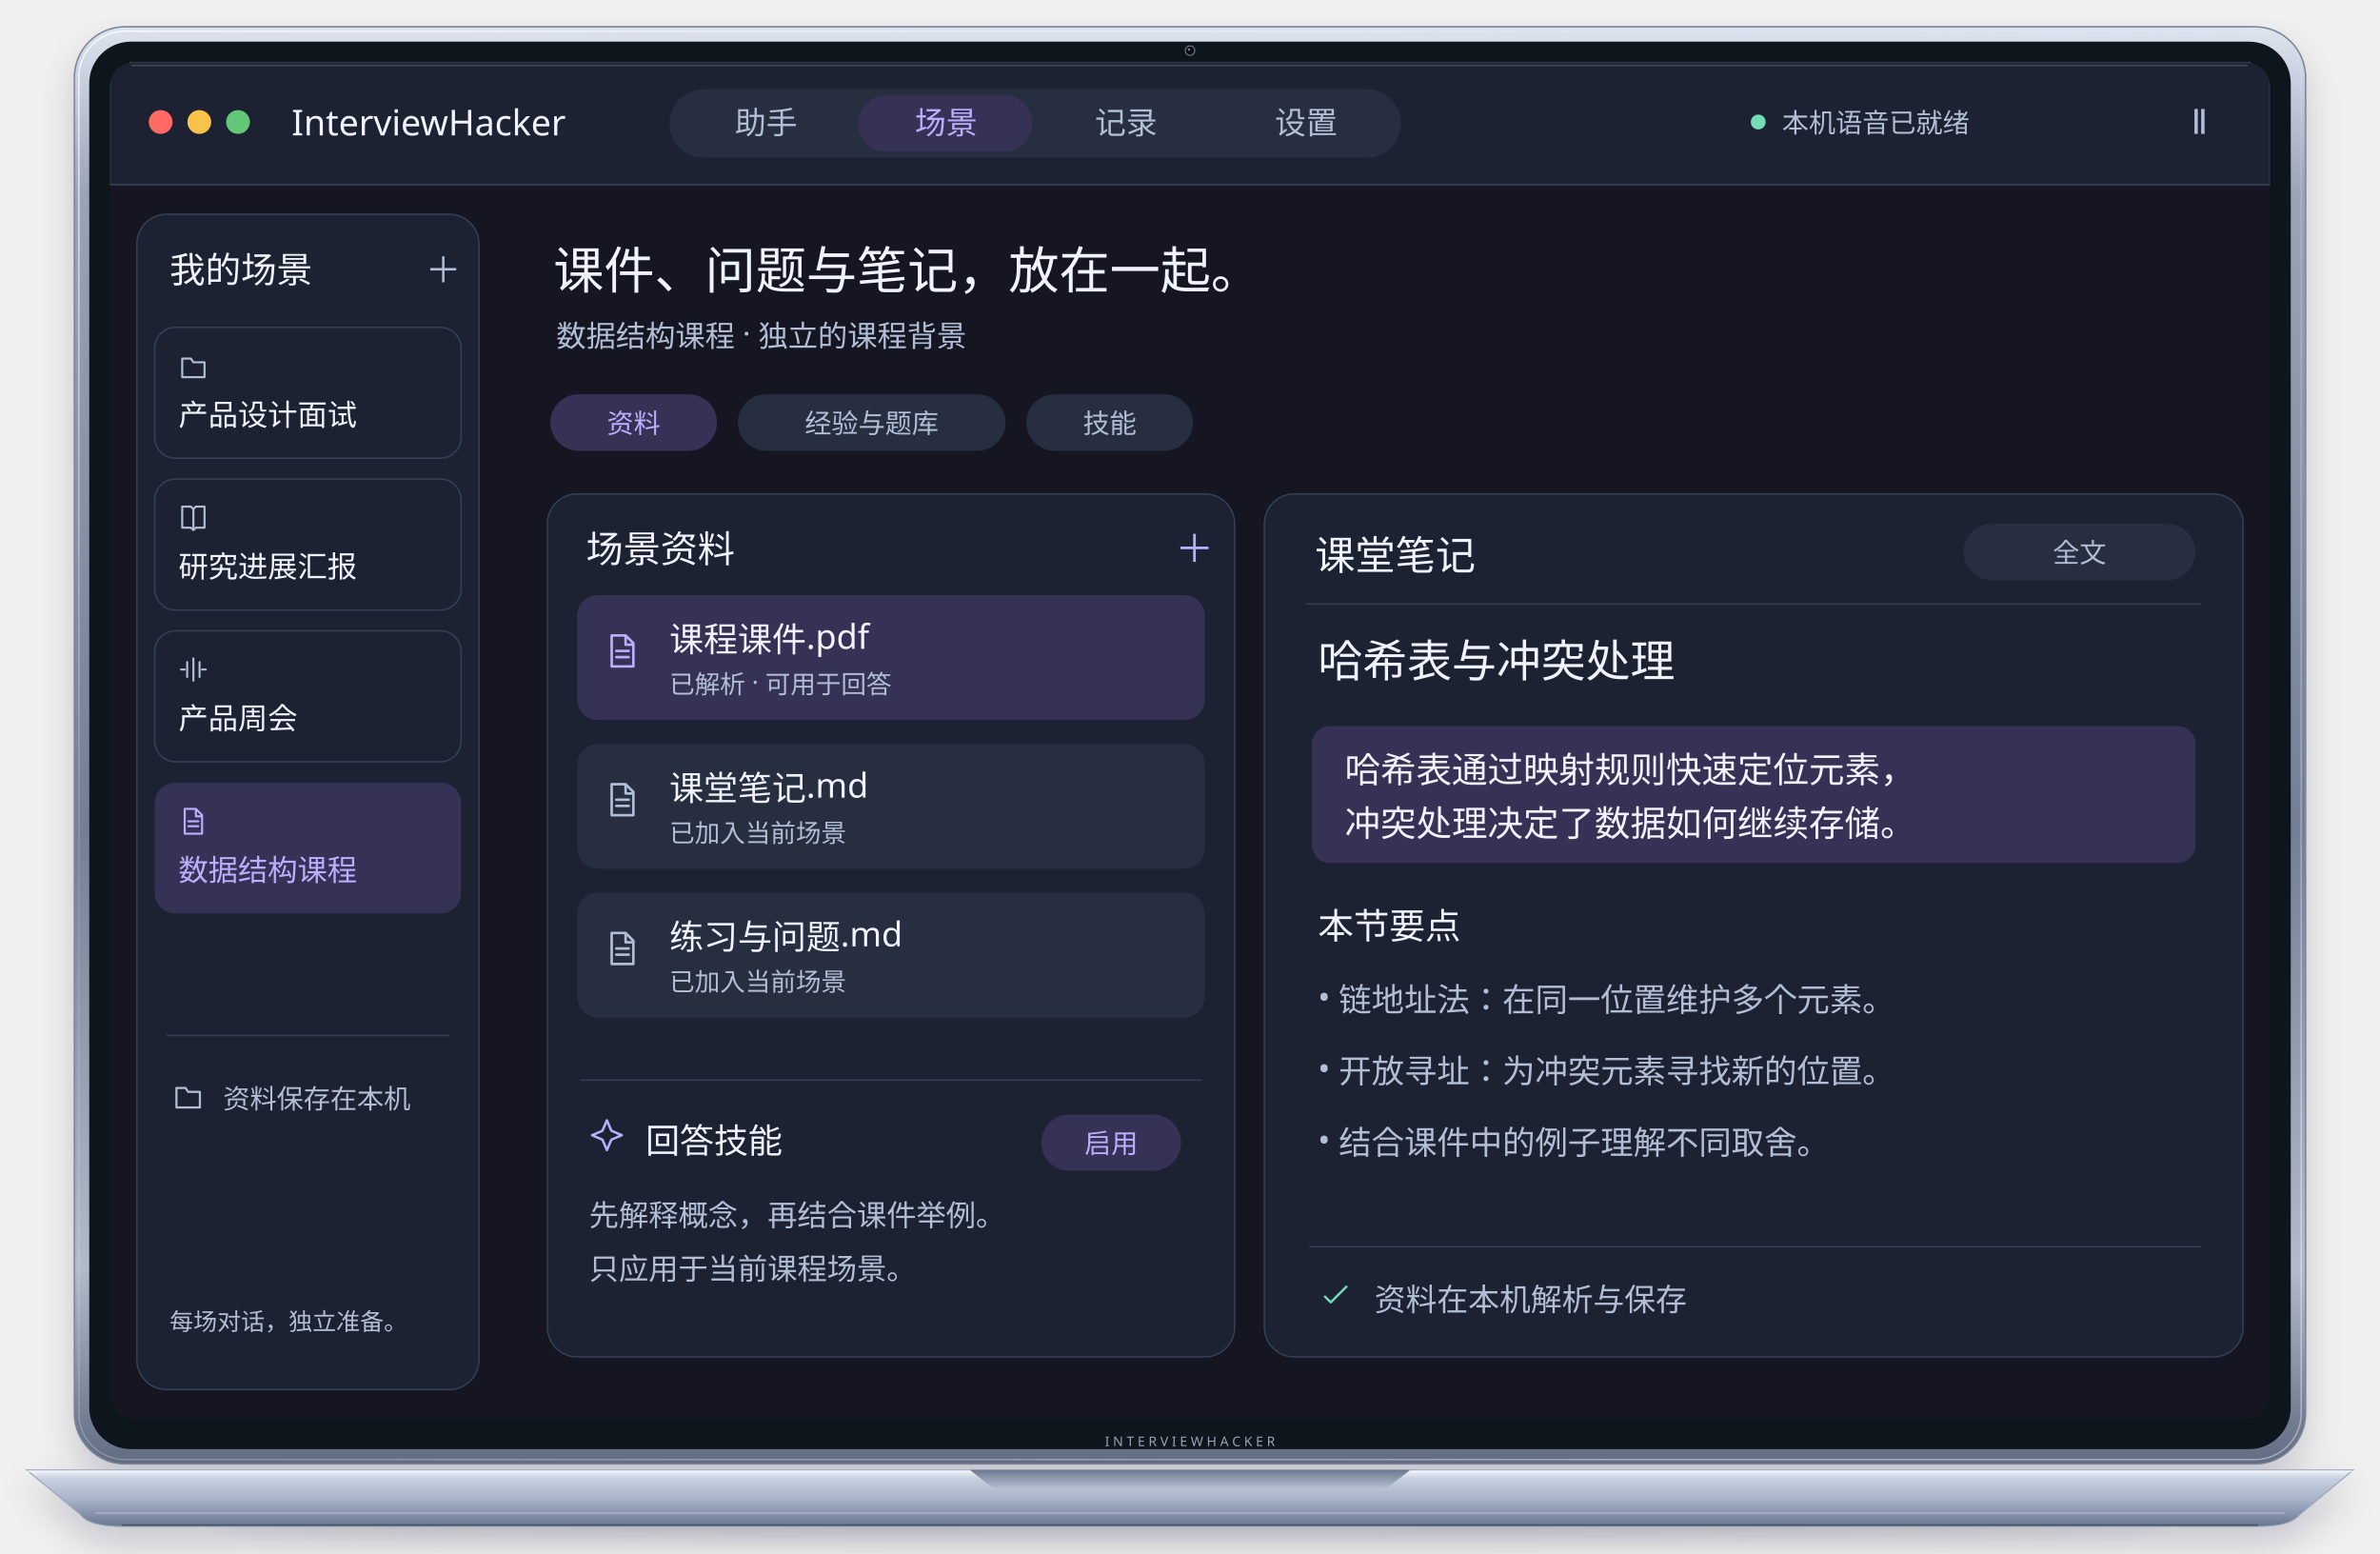
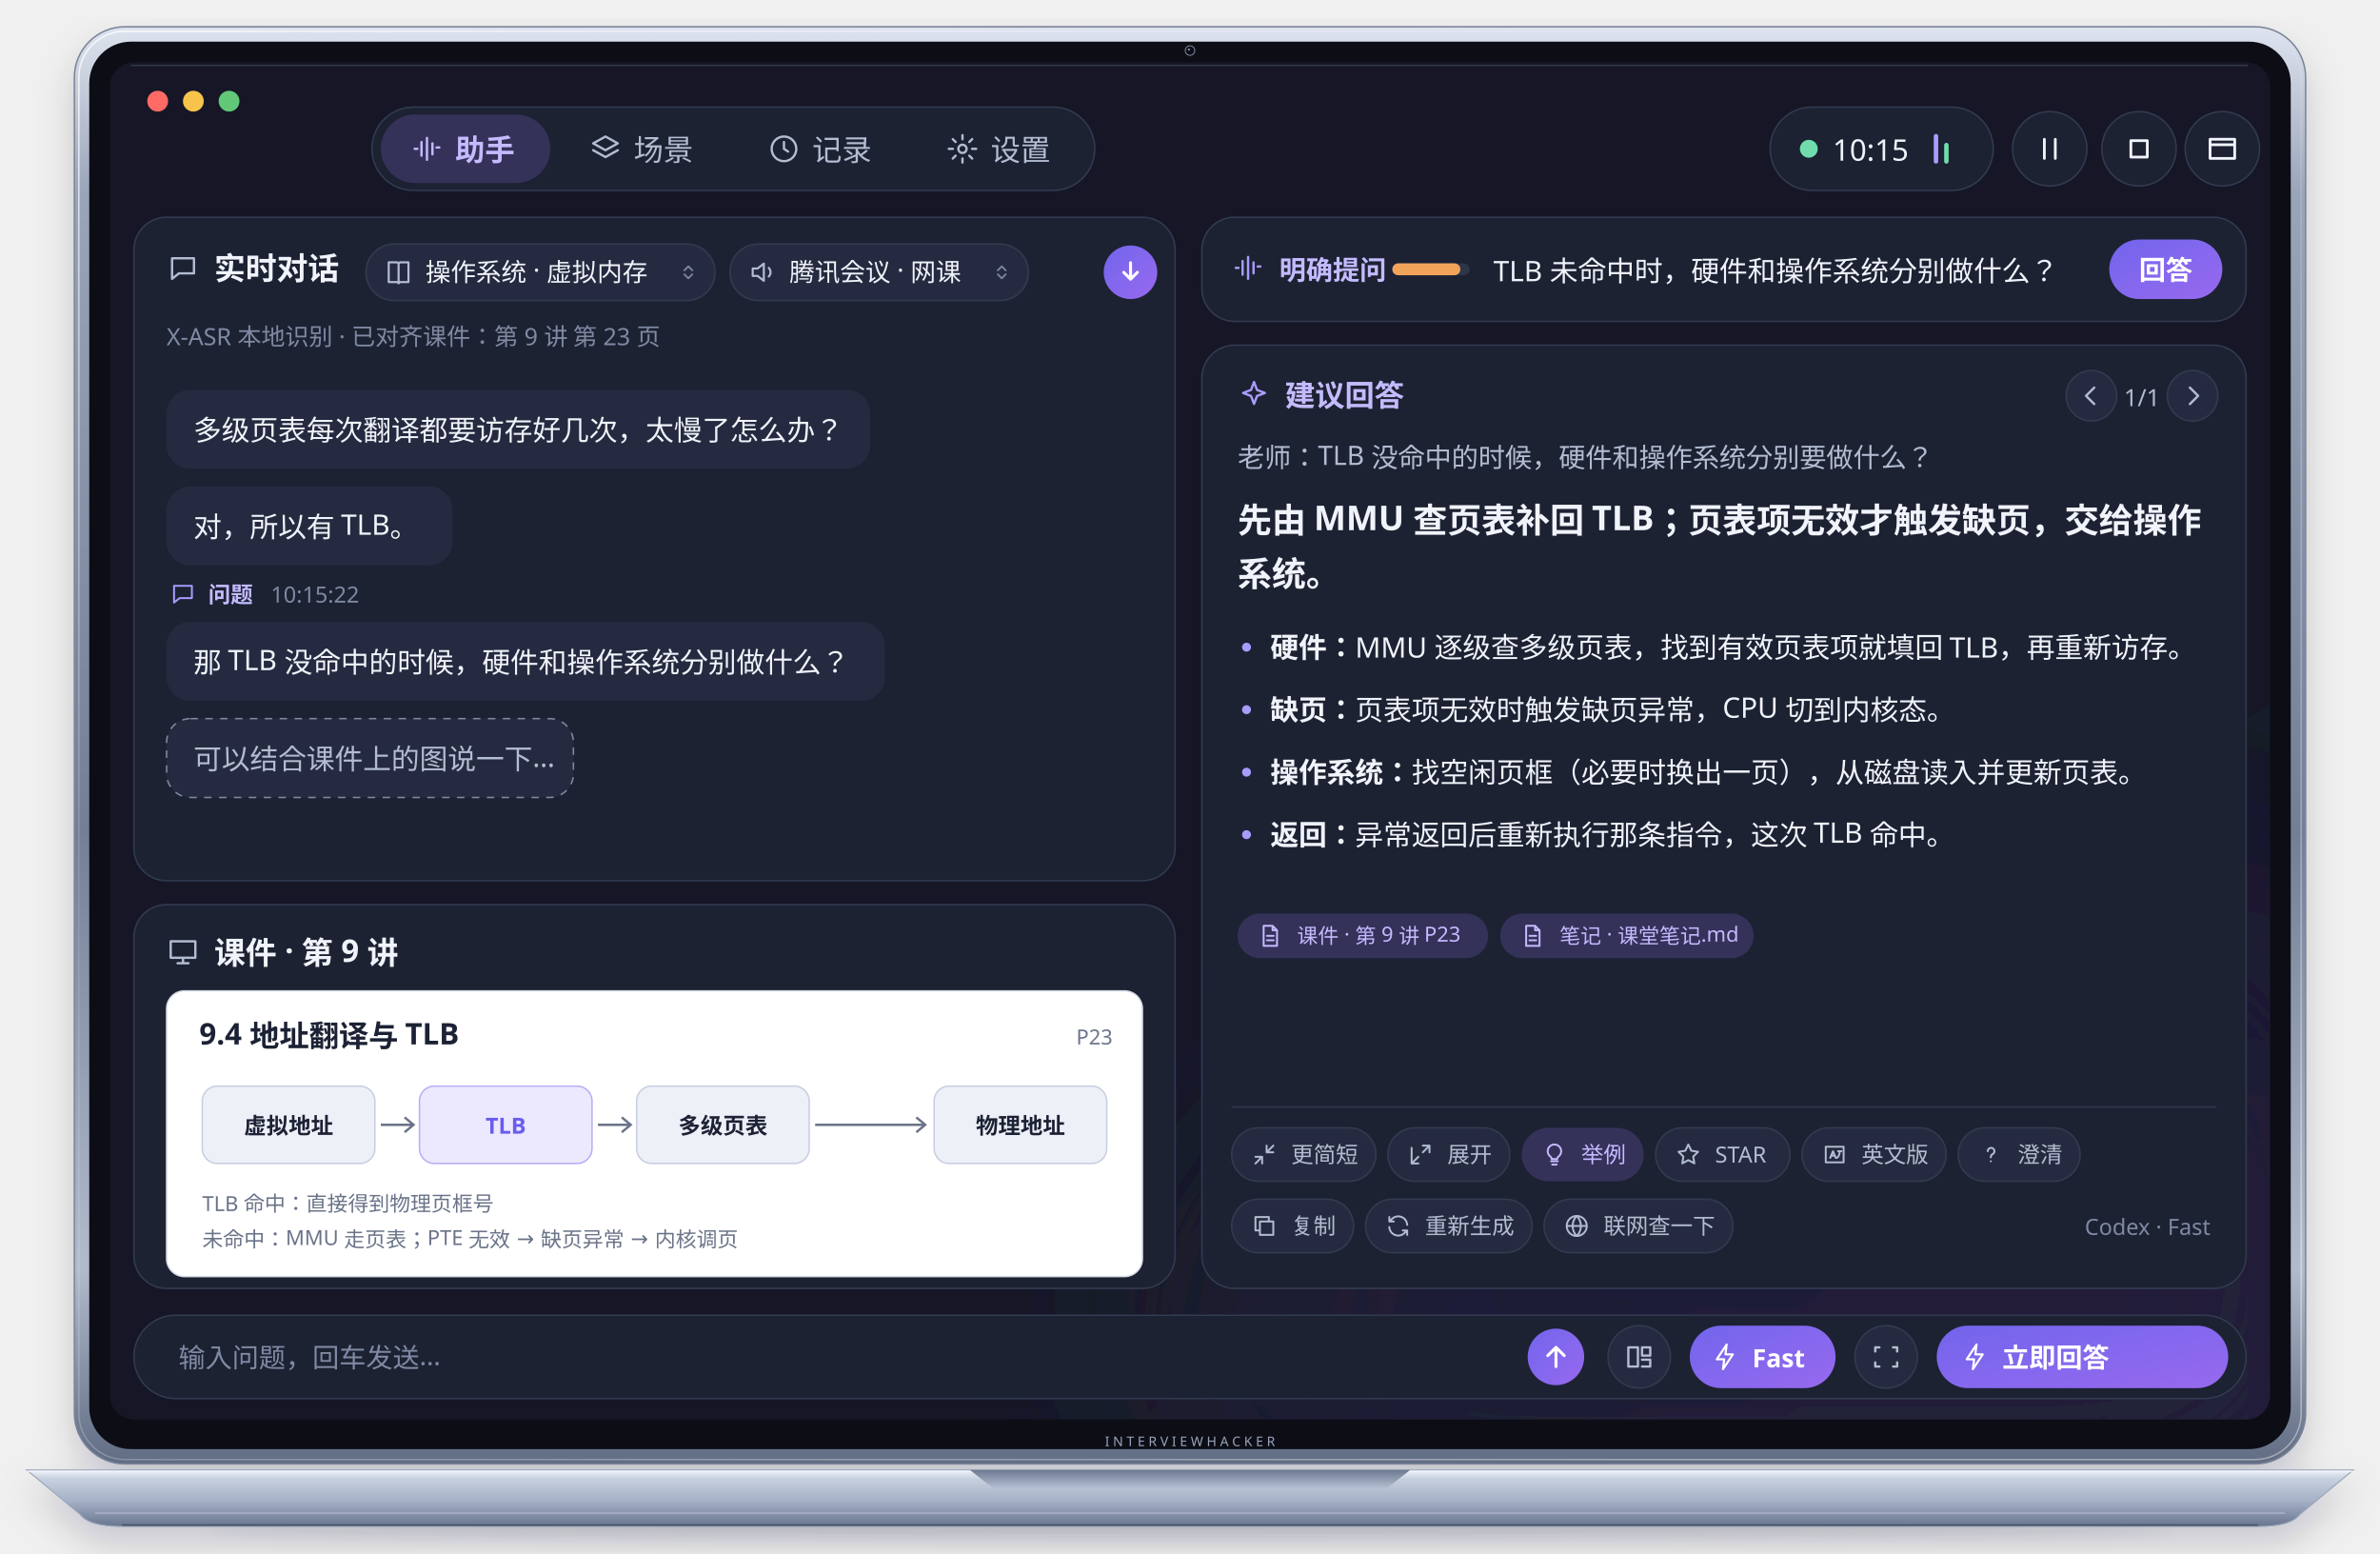
<svg xmlns="http://www.w3.org/2000/svg" width="1600" height="1044" viewBox="0 0 1600 1044" fill="none">
  <defs>
    <linearGradient id="accent" x1="0" y1="0" x2="1" y2="1">
      <stop stop-color="#7265ed" />
      <stop offset="1" stop-color="#9769ee" />
+     </linearGradient>
+     <linearGradient id="canvas" x1="0" y1="0" x2="1" y2="1">
+       <stop stop-color="#151926" />
+       <stop offset=".7" stop-color="#151926" />
+       <stop offset="1" stop-color="#221d3a" />
+     </linearGradient>
+     <linearGradient id="room" x1="0" y1="0" x2="1" y2="1">
+       <stop stop-color="#3a4258" />
+       <stop offset="1" stop-color="#1f2434" />
    </linearGradient>
    <linearGradient id="metal" x1="0" y1="0" x2="0" y2="1">
      <stop stop-color="#e1e6f1" />
      <stop offset=".12" stop-color="#9aa4b8" />
      <stop offset=".56" stop-color="#737f96" />
      <stop offset=".86" stop-color="#b2bbcc" />
      <stop offset="1" stop-color="#5d6980" />
    </linearGradient>
    <linearGradient id="rim-light" x1="0" y1="0" x2=".7" y2="1">
      <stop stop-color="#fff" stop-opacity=".8" />
      <stop offset=".42" stop-color="#e0e8fb" stop-opacity=".14" />
      <stop offset="1" stop-color="#fff" stop-opacity=".4" />
    </linearGradient>
    <linearGradient id="base" x1="0" y1="0" x2="0" y2="1">
      <stop stop-color="#f0f3fa" />
      <stop offset=".16" stop-color="#c7d0df" />
      <stop offset=".55" stop-color="#a4b0c5" />
      <stop offset="1" stop-color="#67758f" />
    </linearGradient>
    <linearGradient id="notch" x1="0" y1="0" x2="0" y2="1">
      <stop stop-color="#6c7991" />
      <stop offset="1" stop-color="#b8c3d5" />
    </linearGradient>
    <clipPath id="display">
      <rect x="74" y="42" width="1452" height="912" rx="16" />
    </clipPath>
    <filter id="device-shadow" x="-8%" y="-6%" width="116%" height="126%">
      <feDropShadow dx="0" dy="12" stdDeviation="12" flood-color="#0d1426" flood-opacity=".17" />
    </filter>
    <filter id="contact-shadow" x="-10%" y="-100%" width="120%" height="300%">
      <feGaussianBlur stdDeviation="6" />
    </filter>
+     <filter id="soft-glow" x="-50%" y="-50%" width="200%" height="200%">
+       <feGaussianBlur stdDeviation="90" />
+     </filter>
    <filter id="card-shadow" x="-20%" y="-20%" width="140%" height="160%">
-       <feDropShadow dx="0" dy="15" stdDeviation="17" flood-color="#0d1426" flood-opacity=".16" />
+       <feDropShadow dx="0" dy="18" stdDeviation="20" flood-color="#05070d" flood-opacity=".45" />
    </filter>
    <filter id="phone-shadow" x="-20%" y="-10%" width="140%" height="130%">
      <feDropShadow dx="0" dy="12" stdDeviation="10" flood-color="#0d1426" flood-opacity=".18" />
    </filter>
  </defs>
  <g font-family="'HarmonyOS Sans SC','PingFang SC','Microsoft YaHei',sans-serif" text-rendering="geometricPrecision">
    <ellipse cx="800" cy="1026" rx="660" ry="6" fill="#101626" opacity=".16" filter="url(#contact-shadow)" />
    <g filter="url(#device-shadow)">
      <rect x="50" y="18" width="1500" height="966" rx="34" fill="url(#metal)" stroke="#7b8498" />
      <rect x="53" y="21" width="1494" height="960" rx="31" fill="none" stroke="url(#rim-light)" />
-       <rect x="60" y="28" width="1480" height="946" rx="28" fill="#10131b" stroke="none" />
-       <path d="M87 42H1513" stroke="#bfc8db" stroke-opacity=".25" />
+       <rect x="60" y="28" width="1480" height="946" rx="28" fill="#0c0f16" stroke="none" />
      <circle cx="800" cy="34" r="3.2" fill="#090d15" stroke="#8491aa" stroke-width=".6" />
      <circle cx="799.3" cy="33.3" r=".8" fill="#7186a5" />
      <g clip-path="url(#display)">
-         <rect x="74" y="42" width="1452" height="912" rx="16" fill="#121723" stroke="none" />
-         <rect x="74" y="42" width="1452" height="82" rx="0" fill="#1c2232" stroke="#343f55" />
-         <path d="M74 124H1526" stroke="#343f55" />
-         <circle cx="108" cy="82" r="8" fill="#ff6a65" />
-         <circle cx="134" cy="82" r="8" fill="#f8c34b" />
-         <circle cx="160" cy="82" r="8" fill="#62c878" />
-         <text x="196" y="91" font-size="24" font-weight="500" fill="#f0f3fc">InterviewHacker</text>
-         <rect x="450" y="60" width="492" height="46" rx="23" fill="#252d40" stroke="none" />
-         <text x="515" y="90" font-size="21" font-weight="500" fill="#b2bed5" text-anchor="middle">助手</text>
-         <rect x="577" y="64" width="117" height="38" rx="19" fill="#353254" stroke="none" />
-         <text x="636" y="90" font-size="21" font-weight="500" fill="#b9afff" text-anchor="middle">场景</text>
-         <text x="757" y="90" font-size="21" font-weight="500" fill="#b2bed5" text-anchor="middle">记录</text>
-         <text x="878" y="90" font-size="21" font-weight="500" fill="#b2bed5" text-anchor="middle">设置</text>
-         <circle cx="1182" cy="82" r="5" fill="#73dbb5" />
-         <text x="1198" y="89" font-size="18" font-weight="400" fill="#b2bed5">本机语音已就绪</text>
-         <text x="1473" y="90" font-size="23" font-weight="400" fill="#b2bed5">Ⅱ</text>
-         <rect x="92" y="144" width="230" height="790" rx="20" fill="#1c2232" stroke="#343f55" />
-         <text x="114" y="190" font-size="24" font-weight="500" fill="#f0f3fc">我的场景</text>
-         <text x="286" y="190" font-size="24" font-weight="400" fill="#b2bed5">＋</text>
-         <rect x="104" y="220" width="206" height="88" rx="14" fill="#1c2232" stroke="#343f55" />
-         <g transform="translate(120 236) scale(0.8333333)" fill="none" stroke="#b2bed5" stroke-width="1.65" stroke-linecap="round" stroke-linejoin="round">
-           <path d="M3 6h7l2 3h9v12H3z" />
-         </g>
-         <text x="120" y="286" font-size="20" font-weight="400" fill="#f0f3fc">产品设计面试</text>
-         <rect x="104" y="322" width="206" height="88" rx="14" fill="#1c2232" stroke="#343f55" />
-         <g transform="translate(120 338) scale(0.8333333)" fill="none" stroke="#b2bed5" stroke-width="1.65" stroke-linecap="round" stroke-linejoin="round">
-           <path d="M3 3h7l2 2 2-2h7v17h-7l-2 2-2-2H3zM12 5v17" />
-         </g>
-         <text x="120" y="388" font-size="20" font-weight="400" fill="#f0f3fc">研究进展汇报</text>
-         <rect x="104" y="424" width="206" height="88" rx="14" fill="#1c2232" stroke="#343f55" />
-         <g transform="translate(120 440) scale(0.8333333)" fill="none" stroke="#b2bed5" stroke-width="1.65" stroke-linecap="round" stroke-linejoin="round">
-           <path d="M2 12h3m2-6v12m5-15v18m5-15v12m2-6h3" />
-         </g>
-         <text x="120" y="490" font-size="20" font-weight="400" fill="#f0f3fc">产品周会</text>
-         <rect x="104" y="526" width="206" height="88" rx="14" fill="#353254" stroke="none" />
-         <g transform="translate(120 542) scale(0.8333333)" fill="none" stroke="#b9afff" stroke-width="1.65" stroke-linecap="round" stroke-linejoin="round">
-           <path d="M5 2h9l5 5v15H5zM14 2v6h5M8 12h8M8 16h8" />
-         </g>
-         <text x="120" y="592" font-size="20" font-weight="500" fill="#b9afff">数据结构课程</text>
-         <path d="M112 696H302" stroke="#343f55" />
-         <g transform="translate(116 726) scale(0.875)" fill="none" stroke="#b2bed5" stroke-width="1.65" stroke-linecap="round" stroke-linejoin="round">
-           <path d="M3 6h7l2 3h9v12H3z" />
-         </g>
-         <text x="150" y="745" font-size="18" font-weight="400" fill="#b2bed5">资料保存在本机</text>
-         <text x="114" y="894" font-size="16" font-weight="400" fill="#b2bed5">每场对话，独立准备。</text>
-         <text x="372" y="194" font-size="34" font-weight="500" fill="#f0f3fc">课件、问题与笔记，放在一起。</text>
-         <text x="374" y="233" font-size="20" font-weight="400" fill="#b2bed5">数据结构课程 · 独立的课程背景</text>
-         <rect x="370" y="265" width="112" height="38" rx="19" fill="#353254" stroke="none" />
-         <text x="426" y="291" font-size="18" font-weight="500" fill="#b9afff" text-anchor="middle">资料</text>
-         <rect x="496" y="265" width="180" height="38" rx="19" fill="#252d40" stroke="none" />
-         <text x="586" y="291" font-size="18" font-weight="500" fill="#b2bed5" text-anchor="middle">经验与题库</text>
-         <rect x="690" y="265" width="112" height="38" rx="19" fill="#252d40" stroke="none" />
-         <text x="746" y="291" font-size="18" font-weight="500" fill="#b2bed5" text-anchor="middle">技能</text>
-         <rect x="368" y="332" width="462" height="580" rx="20" fill="#1c2232" stroke="#343f55" />
-         <rect x="850" y="332" width="658" height="580" rx="20" fill="#1c2232" stroke="#343f55" />
-         <text x="394" y="378" font-size="25" font-weight="500" fill="#f0f3fc">场景资料</text>
-         <text x="790" y="378" font-size="26" font-weight="400" fill="#b9afff">＋</text>
-         <rect x="388" y="400" width="422" height="84" rx="14" fill="#353254" stroke="none" />
-         <g transform="translate(406 425) scale(1.041667)" fill="none" stroke="#b9afff" stroke-width="1.65" stroke-linecap="round" stroke-linejoin="round">
-           <path d="M5 2h9l5 5v15H5zM14 2v6h5M8 12h8M8 16h8" />
-         </g>
-         <text x="450" y="438" font-size="23" font-weight="500" fill="#f0f3fc">课程课件.pdf</text>
-         <text x="450" y="466" font-size="17" font-weight="400" fill="#b2bed5">已解析 · 可用于回答</text>
-         <rect x="388" y="500" width="422" height="84" rx="14" fill="#252d40" stroke="none" />
-         <g transform="translate(406 525) scale(1.041667)" fill="none" stroke="#b2bed5" stroke-width="1.65" stroke-linecap="round" stroke-linejoin="round">
-           <path d="M5 2h9l5 5v15H5zM14 2v6h5M8 12h8M8 16h8" />
-         </g>
-         <text x="450" y="538" font-size="23" font-weight="500" fill="#f0f3fc">课堂笔记.md</text>
-         <text x="450" y="566" font-size="17" font-weight="400" fill="#b2bed5">已加入当前场景</text>
-         <rect x="388" y="600" width="422" height="84" rx="14" fill="#252d40" stroke="none" />
-         <g transform="translate(406 625) scale(1.041667)" fill="none" stroke="#b2bed5" stroke-width="1.65" stroke-linecap="round" stroke-linejoin="round">
-           <path d="M5 2h9l5 5v15H5zM14 2v6h5M8 12h8M8 16h8" />
-         </g>
-         <text x="450" y="638" font-size="23" font-weight="500" fill="#f0f3fc">练习与问题.md</text>
-         <text x="450" y="666" font-size="17" font-weight="400" fill="#b2bed5">已加入当前场景</text>
-         <path d="M390 726H808" stroke="#343f55" />
-         <g transform="translate(396 751) scale(1)" fill="none" stroke="#b9afff" stroke-width="1.65" stroke-linecap="round" stroke-linejoin="round">
-           <path d="m12 2 3 7 7 3-7 3-3 7-3-7-7-3 7-3z" />
-         </g>
-         <text x="434" y="775" font-size="23" font-weight="500" fill="#f0f3fc">回答技能</text>
-         <rect x="700" y="749" width="94" height="38" rx="19" fill="#353254" stroke="none" />
-         <text x="747" y="775" font-size="18" font-weight="500" fill="#b9afff" text-anchor="middle">启用</text>
-         <text x="396" y="824" font-size="20" font-weight="400" fill="#b2bed5">先解释概念，再结合课件举例。</text>
-         <text x="396" y="860" font-size="20" font-weight="400" fill="#b2bed5">只应用于当前课程场景。</text>
-         <text x="884" y="383" font-size="27" font-weight="500" fill="#f0f3fc">课堂笔记</text>
-         <rect x="1320" y="352" width="156" height="38" rx="19" fill="#252d40" stroke="none" />
-         <text x="1398" y="378" font-size="18" font-weight="500" fill="#b2bed5" text-anchor="middle">全文</text>
-         <path d="M878 406H1480" stroke="#343f55" />
-         <text x="886" y="455" font-size="30" font-weight="500" fill="#f0f3fc">哈希表与冲突处理</text>
-         <rect x="882" y="488" width="594" height="92" rx="12" fill="#353254" stroke="none" />
-         <text x="904" y="526" font-size="24" font-weight="400" fill="#f0f3fc">哈希表通过映射规则快速定位元素，</text>
-         <text x="904" y="562" font-size="24" font-weight="400" fill="#f0f3fc">冲突处理决定了数据如何继续存储。</text>
-         <text x="886" y="631" font-size="24" font-weight="500" fill="#f0f3fc">本节要点</text>
-         <text x="886" y="678" font-size="22" font-weight="400" fill="#b2bed5">• 链地址法：在同一位置维护多个元素。</text>
-         <text x="886" y="726" font-size="22" font-weight="400" fill="#b2bed5">• 开放寻址：为冲突元素寻找新的位置。</text>
-         <text x="886" y="774" font-size="22" font-weight="400" fill="#b2bed5">• 结合课件中的例子理解不同取舍。</text>
-         <path d="M880 838H1480" stroke="#343f55" />
-         <g transform="translate(886 860) scale(0.9583333)" fill="none" stroke="#73dbb5" stroke-width="1.65" stroke-linecap="round" stroke-linejoin="round">
-           <path d="m5 12 4 4L20 5" />
-         </g>
-         <text x="924" y="881" font-size="21" font-weight="400" fill="#b2bed5">资料在本机解析与保存</text>
+         <rect x="74" y="42" width="1452" height="912" rx="16" fill="url(#canvas)" stroke="none" />
+         <ellipse cx="1300" cy="900" rx="520" ry="260" fill="#221d3a" opacity=".7" filter="url(#soft-glow)" />
+         <circle cx="106" cy="68" r="7" fill="#ff6a65" />
+         <circle cx="130" cy="68" r="7" fill="#f8c34b" />
+         <circle cx="154" cy="68" r="7" fill="#62c878" />
+         <rect x="250" y="72" width="486" height="56" rx="28" fill="#1d2232" stroke="#323a50" />
+         <rect x="256" y="77" width="114" height="46" rx="23" fill="#35305a" stroke="none" />
+         <g transform="translate(276 89) scale(0.92)" fill="none" stroke="#c4bbff" stroke-width="1.7" stroke-linecap="round" stroke-linejoin="round">
+           <path d="M3 12h2m3-5v10m4-13v16m4-12v8m3-5h2" />
+         </g>
+         <text x="306" y="108" font-size="20" font-weight="600" fill="#c4bbff">助手</text>
+         <g transform="translate(396 89) scale(0.92)" fill="none" stroke="#b3bcd2" stroke-width="1.7" stroke-linecap="round" stroke-linejoin="round">
+           <path d="m12 3 9 5-9 5-9-5zM3 13l9 5 9-5" />
+         </g>
+         <text x="426" y="108" font-size="20" font-weight="500" fill="#b3bcd2">场景</text>
+         <g transform="translate(516 89) scale(0.92)" fill="none" stroke="#b3bcd2" stroke-width="1.7" stroke-linecap="round" stroke-linejoin="round">
+           <path d="M12 7v5l3 2M21 12a9 9 0 1 1-18 0 9 9 0 0 1 18 0" />
+         </g>
+         <text x="546" y="108" font-size="20" font-weight="500" fill="#b3bcd2">记录</text>
+         <g transform="translate(636 89) scale(0.92)" fill="none" stroke="#b3bcd2" stroke-width="1.7" stroke-linecap="round" stroke-linejoin="round">
+           <path d="M12 9a3 3 0 1 0 0 6 3 3 0 0 0 0-6M12 2v3m0 14v3M2 12h3m14 0h3M4.9 4.9l2.1 2.1m10 10 2.1 2.1M4.9 19.1 7 17M17 7l2.1-2.1" />
+         </g>
+         <text x="666" y="108" font-size="20" font-weight="500" fill="#b3bcd2">设置</text>
+         <rect x="1190" y="72" width="150" height="56" rx="28" fill="#1d2232" stroke="#323a50" />
+         <circle cx="1216" cy="100" r="6" fill="#6fdcae" />
+         <text x="1232" y="108" font-size="20" font-weight="500" fill="#f1f3fb">10:15</text>
+         <rect x="1300" y="90" width="3" height="20" rx="1.5" fill="#a99cff" stroke="none" />
+         <rect x="1307" y="96" width="3" height="14" rx="1.5" fill="#6fdcae" stroke="none" />
+         <circle cx="1378" cy="100" r="25" fill="#1d2232" stroke="#323a50" />
+         <g transform="translate(1367 89) scale(0.92)" fill="none" stroke="#f1f3fb" stroke-width="2" stroke-linecap="round" stroke-linejoin="round">
+           <path d="M8 5v14M16 5v14" />
+         </g>
+         <circle cx="1438" cy="100" r="25" fill="#1d2232" stroke="#323a50" />
+         <g transform="translate(1427 89) scale(0.92)" fill="none" stroke="#f1f3fb" stroke-width="2" stroke-linecap="round" stroke-linejoin="round">
+           <path d="M6 6h12v12H6z" />
+         </g>
+         <circle cx="1494" cy="100" r="25" fill="#1d2232" stroke="#323a50" />
+         <g transform="translate(1483 89) scale(0.92)" fill="none" stroke="#f1f3fb" stroke-width="2" stroke-linecap="round" stroke-linejoin="round">
+           <path d="M3 5h18v14H3zM3 9h18" />
+         </g>
+         <rect x="90" y="146" width="700" height="446" rx="22" fill="#1d2232" stroke="#323a50" />
+         <g transform="translate(112 169) scale(0.92)" fill="none" stroke="#b3bcd2" stroke-width="1.7" stroke-linecap="round" stroke-linejoin="round">
+           <path d="M4 5h16v11H9l-5 4z" />
+         </g>
+         <text x="144" y="188" font-size="21" font-weight="600" fill="#f1f3fb">实时对话</text>
+         <rect x="246" y="164" width="234.7" height="38" rx="19" fill="#262c3f" stroke="#323a50" />
+         <g transform="translate(258 173) scale(0.83)" fill="none" stroke="#b3bcd2" stroke-width="1.7" stroke-linecap="round" stroke-linejoin="round">
+           <path d="M4 4h7l1 1 1-1h7v16h-7l-1 1-1-1H4zM12 5v16" />
+         </g>
+         <text x="286" y="189" font-size="17" font-weight="500" fill="#f1f3fb">操作系统 · 虚拟内存</text>
+         <g transform="translate(454.7 175) scale(0.67)" fill="none" stroke="#7f89a3" stroke-width="1.7" stroke-linecap="round" stroke-linejoin="round">
+           <path d="m8 10 4-4 4 4M8 14l4 4 4-4" />
+         </g>
+         <rect x="490.7" y="164" width="200.7" height="38" rx="19" fill="#262c3f" stroke="#323a50" />
+         <g transform="translate(502.7 173) scale(0.83)" fill="none" stroke="#b3bcd2" stroke-width="1.7" stroke-linecap="round" stroke-linejoin="round">
+           <path d="M4 9h4l5-4v14l-5-4H4zM17 8.5a5 5 0 0 1 0 7" />
+         </g>
+         <text x="530.7" y="189" font-size="17" font-weight="500" fill="#f1f3fb">腾讯会议 · 网课</text>
+         <g transform="translate(665.4 175) scale(0.67)" fill="none" stroke="#7f89a3" stroke-width="1.7" stroke-linecap="round" stroke-linejoin="round">
+           <path d="m8 10 4-4 4 4M8 14l4 4 4-4" />
+         </g>
+         <circle cx="760" cy="183" r="18" fill="url(#accent)" />
+         <g transform="translate(749 172) scale(0.92)" fill="none" stroke="#fff" stroke-width="2.2" stroke-linecap="round" stroke-linejoin="round">
+           <path d="M12 5v12m-5-5 5 5 5-5" />
+         </g>
+         <text x="112" y="232" font-size="16" font-weight="400" fill="#7f89a3">X-ASR 本地识别 · 已对齐课件：第 9 讲 第 23 页</text>
+         <rect x="112" y="262" width="473" height="53" rx="16" fill="#262c3f" stroke="none" />
+         <text x="130" y="296" font-size="19" fill="#f1f3fb" font-weight="400">多级页表每次翻译都要访存好几次，太慢了怎么办？</text>
+         <rect x="112" y="327" width="192.18" height="53" rx="16" fill="#262c3f" stroke="none" />
+         <text x="130" y="361" font-size="19" fill="#f1f3fb" font-weight="400">对，所以有 TLB。</text>
+         <g transform="translate(114 390) scale(0.75)" fill="none" stroke="#a99cff" stroke-width="1.7" stroke-linecap="round" stroke-linejoin="round">
+           <path d="M4 5h16v11H9l-5 4z" />
+         </g>
+         <text x="140" y="405" font-size="15" font-weight="600" fill="#c4bbff">问题</text>
+         <text x="182" y="405" font-size="15" font-weight="400" fill="#7f89a3">10:15:22</text>
+         <rect x="112" y="418" width="482.88" height="53" rx="16" fill="#262c3f" stroke="none" />
+         <text x="130" y="452" font-size="19" fill="#f1f3fb" font-weight="400">那 TLB 没命中的时候，硬件和操作系统分别做什么？</text>
+         <rect x="112" y="483" width="273.5" height="53" rx="16" fill="#262c3f" stroke="#7f89a3" stroke-dasharray="5 5" />
+         <text x="130" y="517" font-size="19" fill="#b3bcd2" font-weight="400">可以结合课件上的图说一下…</text>
+         <rect x="90" y="608" width="700" height="258" rx="22" fill="#1d2232" stroke="#323a50" />
+         <g transform="translate(112 629) scale(0.92)" fill="none" stroke="#b3bcd2" stroke-width="1.7" stroke-linecap="round" stroke-linejoin="round">
+           <path d="M3 4h18v12H3zM12 16v4M8 20h8" />
+         </g>
+         <text x="144" y="648" font-size="21" font-weight="600" fill="#f1f3fb">课件 · 第 9 讲</text>
+         <rect x="112" y="666" width="656" height="192" rx="12" fill="#ffffff" stroke="#d7dbe6" />
+         <text x="134" y="702" font-size="20" font-weight="600" fill="#1f2335">9.4  地址翻译与 TLB</text>
+         <text x="748" y="702" font-size="14" font-weight="500" fill="#6a7388" text-anchor="end">P23</text>
+         <rect x="136" y="730" width="116" height="52" rx="10" fill="#eef0f8" stroke="#c9cee0" />
+         <text x="194" y="762" font-size="15" font-weight="600" fill="#1f2335" text-anchor="middle">虚拟地址</text>
+         <path d="M256 756H278m-6-5 6 5-6 5" stroke="#6a7388" stroke-width="1.6" fill="none" />
+         <rect x="282" y="730" width="116" height="52" rx="10" fill="#ece9ff" stroke="#b8aef5" />
+         <text x="340" y="762" font-size="15" font-weight="600" fill="#6a5cf0" text-anchor="middle">TLB</text>
+         <path d="M402 756H424m-6-5 6 5-6 5" stroke="#6a7388" stroke-width="1.6" fill="none" />
+         <rect x="428" y="730" width="116" height="52" rx="10" fill="#eef0f8" stroke="#c9cee0" />
+         <text x="486" y="762" font-size="15" font-weight="600" fill="#1f2335" text-anchor="middle">多级页表</text>
+         <path d="M548 756H622m-6-5 6 5-6 5" stroke="#6a7388" stroke-width="1.6" fill="none" />
+         <rect x="628" y="730" width="116" height="52" rx="10" fill="#eef0f8" stroke="#c9cee0" />
+         <text x="686" y="762" font-size="15" font-weight="600" fill="#1f2335" text-anchor="middle">物理地址</text>
+         <text x="136" y="814" font-size="14" font-weight="400" fill="#6a7388">TLB 命中：直接得到物理页框号</text>
+         <text x="136" y="838" font-size="14" font-weight="400" fill="#6a7388">未命中：MMU 走页表；PTE 无效 → 缺页异常 → 内核调页</text>
+         <rect x="808" y="146" width="702" height="70" rx="22" fill="#1d2232" stroke="#323a50" />
+         <g transform="translate(828 169) scale(0.92)" fill="none" stroke="#a99cff" stroke-width="1.7" stroke-linecap="round" stroke-linejoin="round">
+           <path d="M3 12h2m3-5v10m4-13v16m4-12v8m3-5h2" />
+         </g>
+         <text x="860" y="188" font-size="18" font-weight="600" fill="#c4bbff">明确提问</text>
+         <rect x="936" y="177" width="52" height="8" rx="4" fill="#2d3449" stroke="none" />
+         <rect x="936" y="177" width="45.76" height="8" rx="4" fill="#f2a35a" stroke="none" />
+         <text x="1004" y="189" font-size="19" font-weight="500" fill="#f1f3fb">TLB 未命中时，硬件和操作系统分别做什么？</text>
+         <rect x="1418" y="161" width="76" height="40" rx="20" fill="url(#accent)" stroke="none" />
+         <text x="1456" y="188" font-size="18" font-weight="600" fill="#fff" text-anchor="middle">回答</text>
+         <rect x="808" y="232" width="702" height="634" rx="22" fill="#1d2232" stroke="#323a50" />
+         <g transform="translate(832 254) scale(0.92)" fill="none" stroke="#a99cff" stroke-width="1.7" stroke-linecap="round" stroke-linejoin="round">
+           <path d="m12 3 2.2 5.8L20 11l-5.8 2.2L12 19l-2.2-5.8L4 11l5.8-2.2z" />
+         </g>
+         <text x="864" y="273" font-size="20" font-weight="600" fill="#c4bbff">建议回答</text>
+         <circle cx="1406" cy="266" r="17" fill="#262c3f" stroke="#323a50" />
+         <g transform="translate(1395 255) scale(0.92)" fill="none" stroke="#b3bcd2" stroke-width="1.7" stroke-linecap="round" stroke-linejoin="round">
+           <path d="m14 6-6 6 6 6" />
+         </g>
+         <text x="1440" y="273" font-size="16" font-weight="500" fill="#b3bcd2" text-anchor="middle">1/1</text>
+         <circle cx="1474" cy="266" r="17" fill="#262c3f" stroke="#323a50" />
+         <g transform="translate(1463 255) scale(0.92)" fill="none" stroke="#b3bcd2" stroke-width="1.7" stroke-linecap="round" stroke-linejoin="round">
+           <path d="m10 6 6 6-6 6" />
+         </g>
+         <text x="832" y="314" font-size="18" fill="#b3bcd2" font-weight="400">老师：TLB 没命中的时候，硬件和操作系统分别要做什么？</text>
+         <text x="832" y="358" font-size="23" fill="#f1f3fb" font-weight="400">
+           <tspan font-weight="600" fill="#f1f3fb">先由 MMU 查页表补回 TLB；页表项无效才触发缺页，交给操作</tspan>
+         </text>
+         <text x="832" y="394" font-size="23" fill="#f1f3fb" font-weight="400">
+           <tspan font-weight="600" fill="#f1f3fb">系统。</tspan>
+         </text>
+         <circle cx="838" cy="435" r="3" fill="#a99cff" />
+         <text x="854" y="442" font-size="19" fill="#f1f3fb" font-weight="400">
+           <tspan font-weight="600" fill="#f1f3fb">硬件：</tspan>MMU 逐级查多级页表，找到有效页表项就填回 TLB，再重新访存。</text>
+         <circle cx="838" cy="477" r="3" fill="#a99cff" />
+         <text x="854" y="484" font-size="19" fill="#f1f3fb" font-weight="400">
+           <tspan font-weight="600" fill="#f1f3fb">缺页：</tspan>页表项无效时触发缺页异常，CPU 切到内核态。</text>
+         <circle cx="838" cy="519" r="3" fill="#a99cff" />
+         <text x="854" y="526" font-size="19" fill="#f1f3fb" font-weight="400">
+           <tspan font-weight="600" fill="#f1f3fb">操作系统：</tspan>找空闲页框（必要时换出一页），从磁盘读入并更新页表。</text>
+         <circle cx="838" cy="561" r="3" fill="#a99cff" />
+         <text x="854" y="568" font-size="19" fill="#f1f3fb" font-weight="400">
+           <tspan font-weight="600" fill="#f1f3fb">返回：</tspan>异常返回后重新执行那条指令，这次 TLB 命中。</text>
+         <rect x="832" y="614" width="168.48" height="30" rx="15" fill="#35305a" stroke="none" />
+         <g transform="translate(845 620) scale(0.75)" fill="none" stroke="#c4bbff" stroke-width="1.7" stroke-linecap="round" stroke-linejoin="round">
+           <path d="M6 3h8l4 4v14H6zM14 3v4h4M9 12h6M9 16h6" />
+         </g>
+         <text x="872" y="634.04" font-size="14" font-weight="500" fill="#c4bbff">课件 · 第 9 讲 P23</text>
+         <rect x="1008.48" y="614" width="170.44" height="30" rx="15" fill="#35305a" stroke="none" />
+         <g transform="translate(1021.48 620) scale(0.75)" fill="none" stroke="#c4bbff" stroke-width="1.7" stroke-linecap="round" stroke-linejoin="round">
+           <path d="M6 3h8l4 4v14H6zM14 3v4h4M9 12h6M9 16h6" />
+         </g>
+         <text x="1048.48" y="634.04" font-size="14" font-weight="500" fill="#c4bbff">笔记 · 课堂笔记.md</text>
+         <path d="M828 744L1490 744" stroke="#323a50" />
+         <rect x="828" y="758" width="97" height="36" rx="18" fill="#262c3f" stroke="#323a50" />
+         <g transform="translate(841 767) scale(0.75)" fill="none" stroke="#b3bcd2" stroke-width="1.7" stroke-linecap="round" stroke-linejoin="round">
+           <path d="M4 14h6v6M20 10h-6V4M14 10l6-6M4 20l6-6" />
+         </g>
+         <text x="868" y="781.4" font-size="15" font-weight="500" fill="#b3bcd2">更简短</text>
+         <rect x="933" y="758" width="82" height="36" rx="18" fill="#262c3f" stroke="#323a50" />
+         <g transform="translate(946 767) scale(0.75)" fill="none" stroke="#b3bcd2" stroke-width="1.7" stroke-linecap="round" stroke-linejoin="round">
+           <path d="M14 4h6v6M10 20H4v-14M20 4l-6 6M4 20l6-6" />
+         </g>
+         <text x="973" y="781.4" font-size="15" font-weight="500" fill="#b3bcd2">展开</text>
+         <rect x="1023" y="758" width="82" height="36" rx="18" fill="#35305a" stroke="none" />
+         <g transform="translate(1036 767) scale(0.75)" fill="none" stroke="#c4bbff" stroke-width="1.7" stroke-linecap="round" stroke-linejoin="round">
+           <path d="M9 18h6M10 21h4M12 3a6 6 0 0 0-3.5 10.9c.6.5 1 1.2 1 2.1h5c0-.9.4-1.6 1-2.1A6 6 0 0 0 12 3" />
+         </g>
+         <text x="1063" y="781.4" font-size="15" font-weight="500" fill="#c4bbff">举例</text>
+         <rect x="1113" y="758" width="90.4" height="36" rx="18" fill="#262c3f" stroke="#323a50" />
+         <g transform="translate(1126 767) scale(0.75)" fill="none" stroke="#b3bcd2" stroke-width="1.7" stroke-linecap="round" stroke-linejoin="round">
+           <path d="m12 3 2.7 5.6 6.1.9-4.4 4.3 1 6.1L12 17l-5.4 2.9 1-6.1-4.4-4.3 6.1-.9z" />
+         </g>
+         <text x="1153" y="781.4" font-size="15" font-weight="500" fill="#b3bcd2">STAR</text>
+         <rect x="1211.4" y="758" width="97" height="36" rx="18" fill="#262c3f" stroke="#323a50" />
+         <g transform="translate(1224.4 767) scale(0.75)" fill="none" stroke="#b3bcd2" stroke-width="1.7" stroke-linecap="round" stroke-linejoin="round">
+           <path d="M4 5h16v14H4zM8 15l2.5-6 2.5 6M8.8 13h3.4M15 9h3M16.5 9c0 3-1 5-2.5 6" />
+         </g>
+         <text x="1251.4" y="781.4" font-size="15" font-weight="500" fill="#b3bcd2">英文版</text>
+         <rect x="1316.4" y="758" width="82" height="36" rx="18" fill="#262c3f" stroke="#323a50" />
+         <g transform="translate(1329.4 767) scale(0.75)" fill="none" stroke="#b3bcd2" stroke-width="1.7" stroke-linecap="round" stroke-linejoin="round">
+           <path d="M9.2 9a3 3 0 1 1 4.3 2.7c-.9.4-1.5 1.2-1.5 2.2v.6M12 18h.01" />
+         </g>
+         <text x="1356.4" y="781.4" font-size="15" font-weight="500" fill="#b3bcd2">澄清</text>
+         <rect x="828" y="806" width="82" height="36" rx="18" fill="#262c3f" stroke="#323a50" />
+         <g transform="translate(841 815) scale(0.75)" fill="none" stroke="#b3bcd2" stroke-width="1.7" stroke-linecap="round" stroke-linejoin="round">
+           <path d="M8 8h12v12H8zM16 8V4H4v12h4" />
+         </g>
+         <text x="868" y="829.4" font-size="15" font-weight="500" fill="#b3bcd2">复制</text>
+         <rect x="918" y="806" width="112" height="36" rx="18" fill="#262c3f" stroke="#323a50" />
+         <g transform="translate(931 815) scale(0.75)" fill="none" stroke="#b3bcd2" stroke-width="1.7" stroke-linecap="round" stroke-linejoin="round">
+           <path d="M20 11a8 8 0 0 0-14-4.9L4 8M4 4v4h4M4 13a8 8 0 0 0 14 4.9L20 16m0 4v-4h-4" />
+         </g>
+         <text x="958" y="829.4" font-size="15" font-weight="500" fill="#b3bcd2">重新生成</text>
+         <rect x="1038" y="806" width="127" height="36" rx="18" fill="#262c3f" stroke="#323a50" />
+         <g transform="translate(1051 815) scale(0.75)" fill="none" stroke="#b3bcd2" stroke-width="1.7" stroke-linecap="round" stroke-linejoin="round">
+           <path d="M21 12a9 9 0 1 1-18 0 9 9 0 0 1 18 0M3 12h18M12 3c2.5 2.6 3.7 5.6 3.7 9s-1.2 6.4-3.7 9c-2.5-2.6-3.7-5.6-3.7-9S9.5 5.6 12 3" />
+         </g>
+         <text x="1078" y="829.4" font-size="15" font-weight="500" fill="#b3bcd2">联网查一下</text>
+         <text x="1486" y="830" font-size="15" font-weight="400" fill="#7f89a3" text-anchor="end">Codex · Fast</text>
+         <rect x="90" y="884" width="1420" height="56" rx="28" fill="#1d2232" stroke="#323a50" />
+         <text x="120" y="919" font-size="18" font-weight="400" fill="#7f89a3">输入问题，回车发送…</text>
+         <circle cx="1046" cy="912" r="19" fill="url(#accent)" />
+         <g transform="translate(1035 901) scale(0.92)" fill="none" stroke="#fff" stroke-width="2.2" stroke-linecap="round" stroke-linejoin="round">
+           <path d="M12 19V5m-6 6 6-6 6 6" />
+         </g>
+         <circle cx="1102" cy="912" r="21" fill="#262c3f" stroke="#323a50" />
+         <g transform="translate(1091 901) scale(0.92)" fill="none" stroke="#b3bcd2" stroke-width="1.7" stroke-linecap="round" stroke-linejoin="round">
+           <path d="M4 5h7v14H4zM14 5h6v6h-6zM14 14h6v5h-6" />
+         </g>
+         <rect x="1136" y="891" width="98" height="42" rx="21" fill="url(#accent)" stroke="none" />
+         <g transform="translate(1150 902) scale(0.83)" fill="none" stroke="#fff" stroke-width="1.7" stroke-linecap="round" stroke-linejoin="round">
+           <path d="M13 2 5 14h6l-1 8 8-12h-6z" />
+         </g>
+         <text x="1178" y="919" font-size="17" font-weight="600" fill="#fff">Fast</text>
+         <circle cx="1268" cy="912" r="21" fill="#262c3f" stroke="#323a50" />
+         <g transform="translate(1257 901) scale(0.92)" fill="none" stroke="#b3bcd2" stroke-width="1.7" stroke-linecap="round" stroke-linejoin="round">
+           <path d="M4 8V5h3M17 5h3v3M20 16v3h-3M7 19H4v-3" />
+         </g>
+         <rect x="1302" y="891" width="196" height="42" rx="21" fill="url(#accent)" stroke="none" />
+         <g transform="translate(1318 902) scale(0.83)" fill="none" stroke="#fff" stroke-width="1.7" stroke-linecap="round" stroke-linejoin="round">
+           <path d="M13 2 5 14h6l-1 8 8-12h-6z" />
+         </g>
+         <text x="1346" y="919" font-size="18" font-weight="600" fill="#fff">立即回答</text>
      </g>
-       <path d="M88 44H1511" stroke="#fff" stroke-opacity=".18" />
+       <path d="M88 44H1511" stroke="#fff" stroke-opacity=".14" />
      <text x="800" y="972" font-size="9" font-weight="500" fill="#98a3ba" text-anchor="middle">I N T E R V I E W H A C K E R</text>
      <path d="M18 988H1582L1546 1018Q1540 1026 1518 1026H82Q60 1026 54 1018Z" fill="url(#base)" stroke="#9ca6bb" stroke-width=".8" />
      <path d="M18 989H1582" stroke="#f4f6fd" stroke-opacity=".8" />
      <path d="M652 988H948L934 999Q932 1001 926 1001H674Q668 1001 666 999Z" fill="url(#notch)" />
      <path d="M64 1017H1536" stroke="#f0f3fc" stroke-opacity=".34" />
      <path d="M82 1025H1518" stroke="#3a4356" stroke-opacity=".74" />
    </g>
  </g>
</svg>
